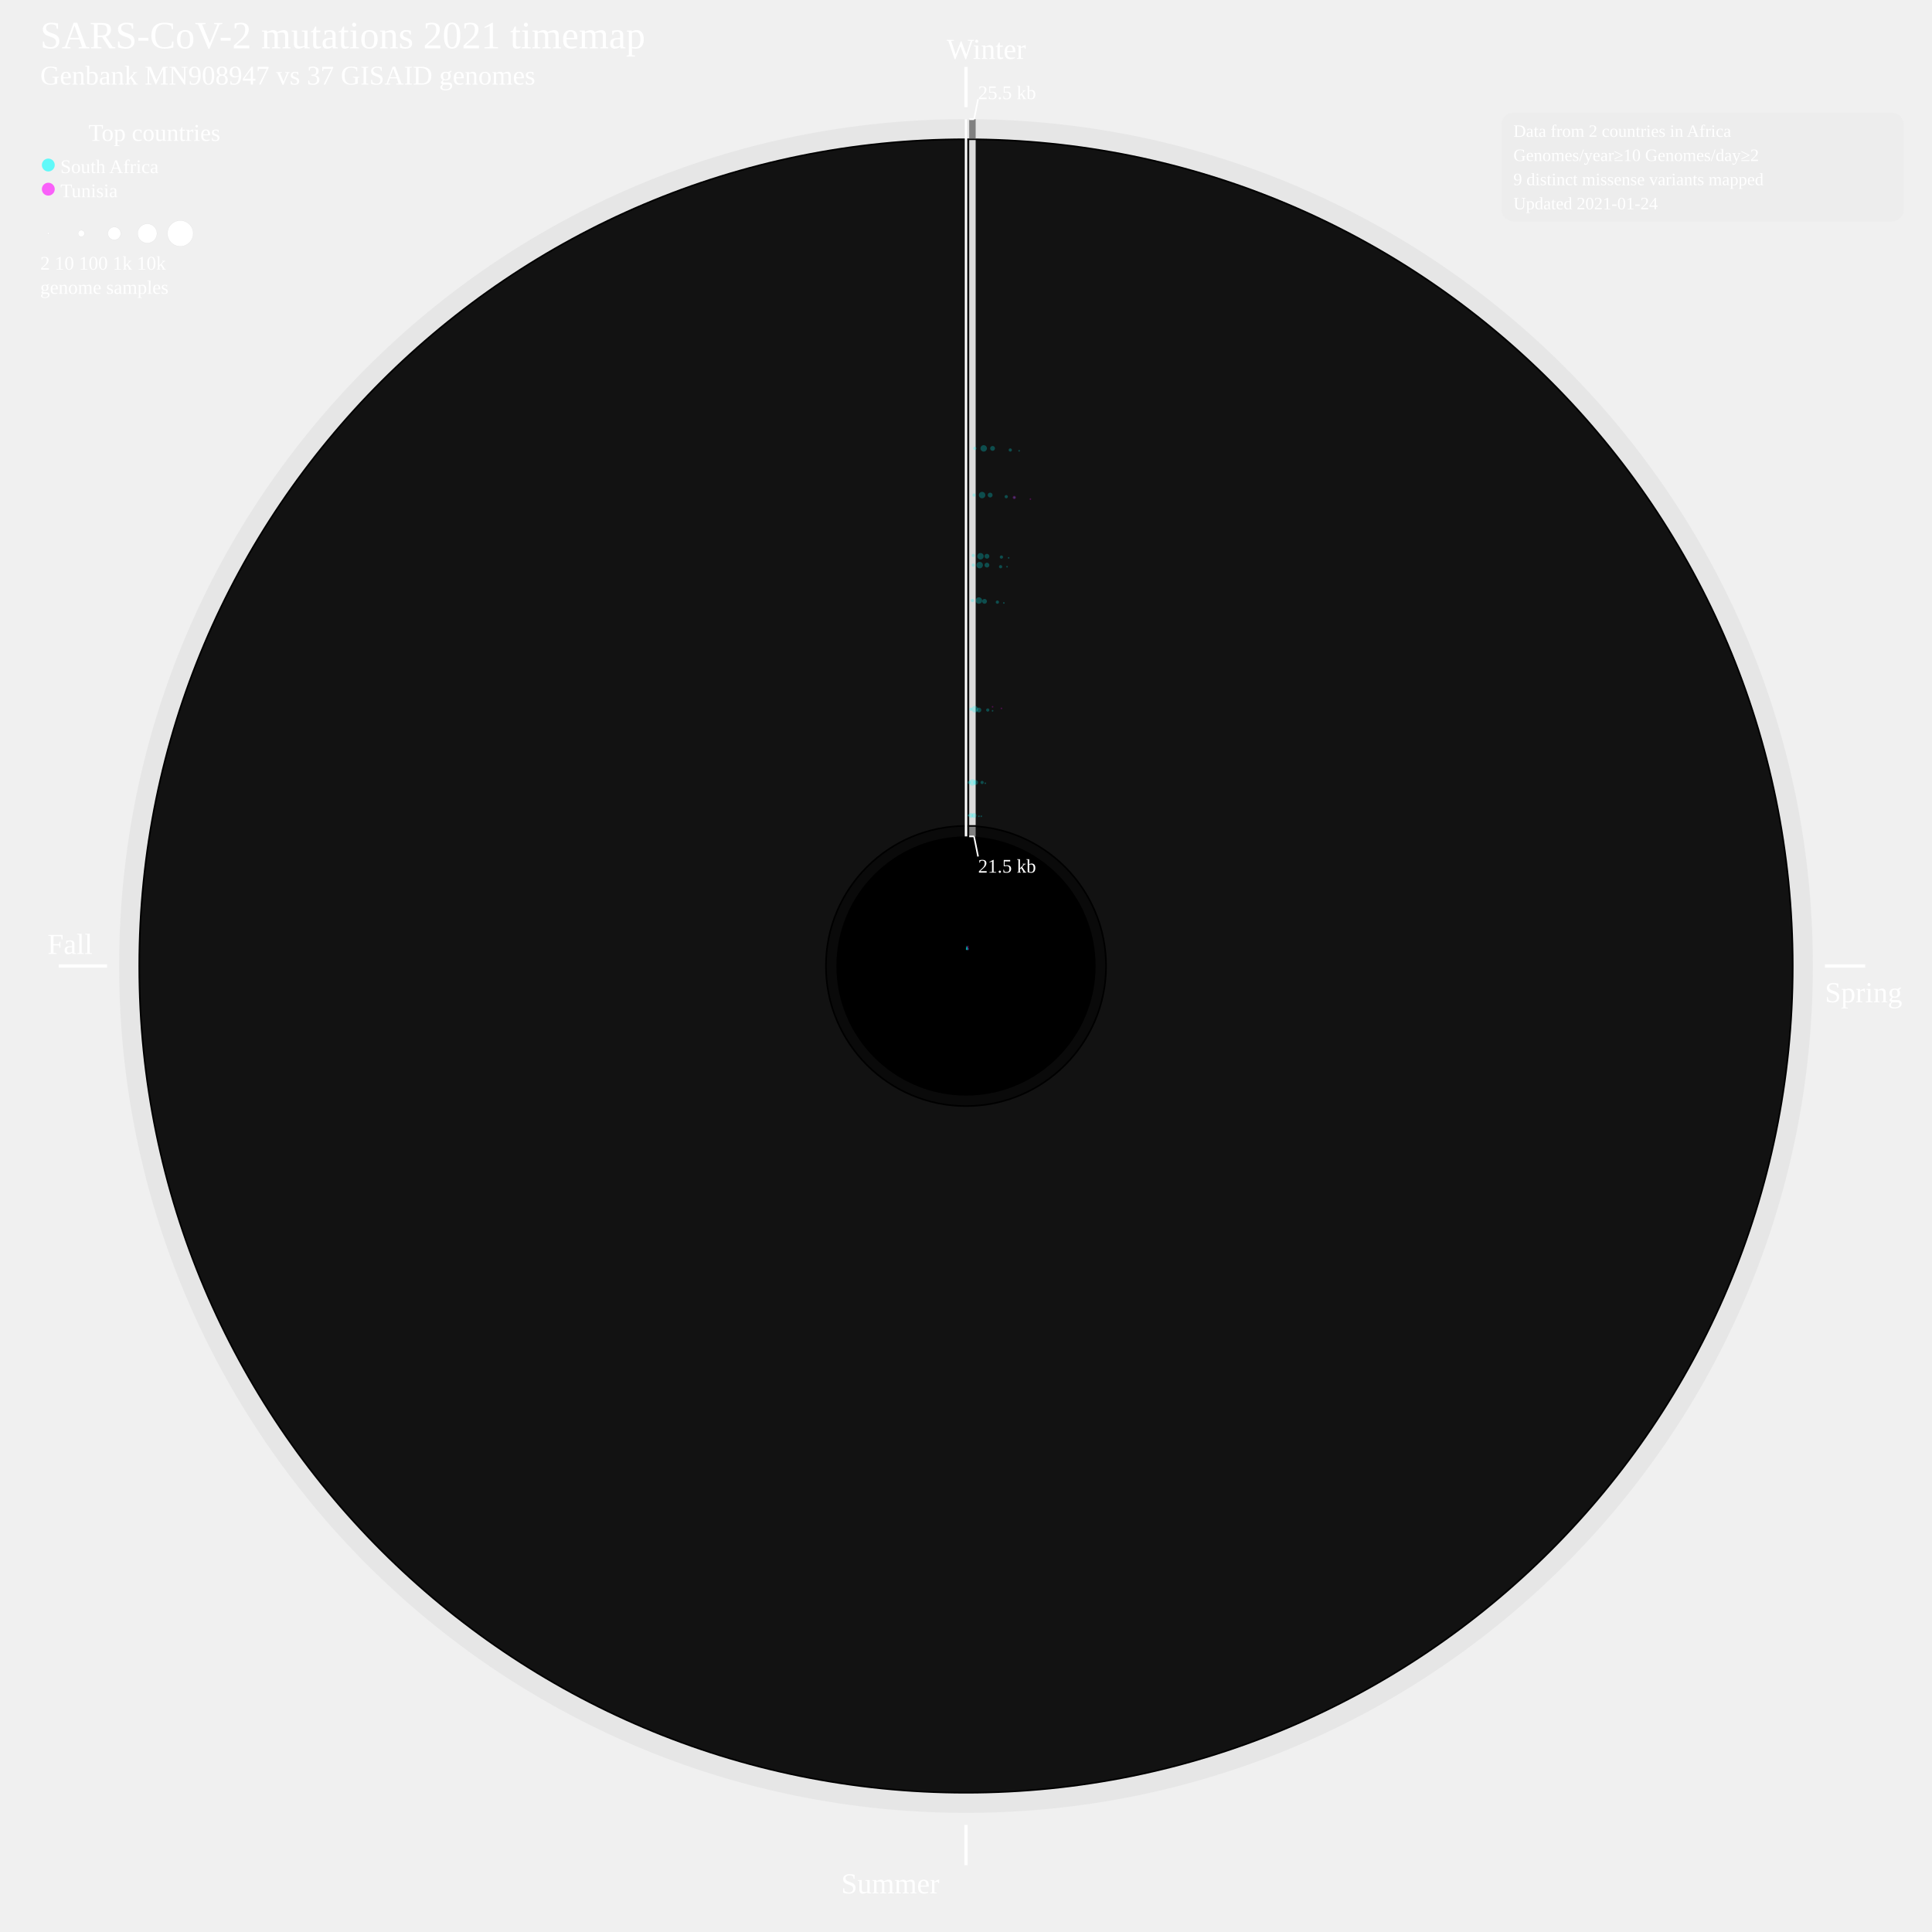
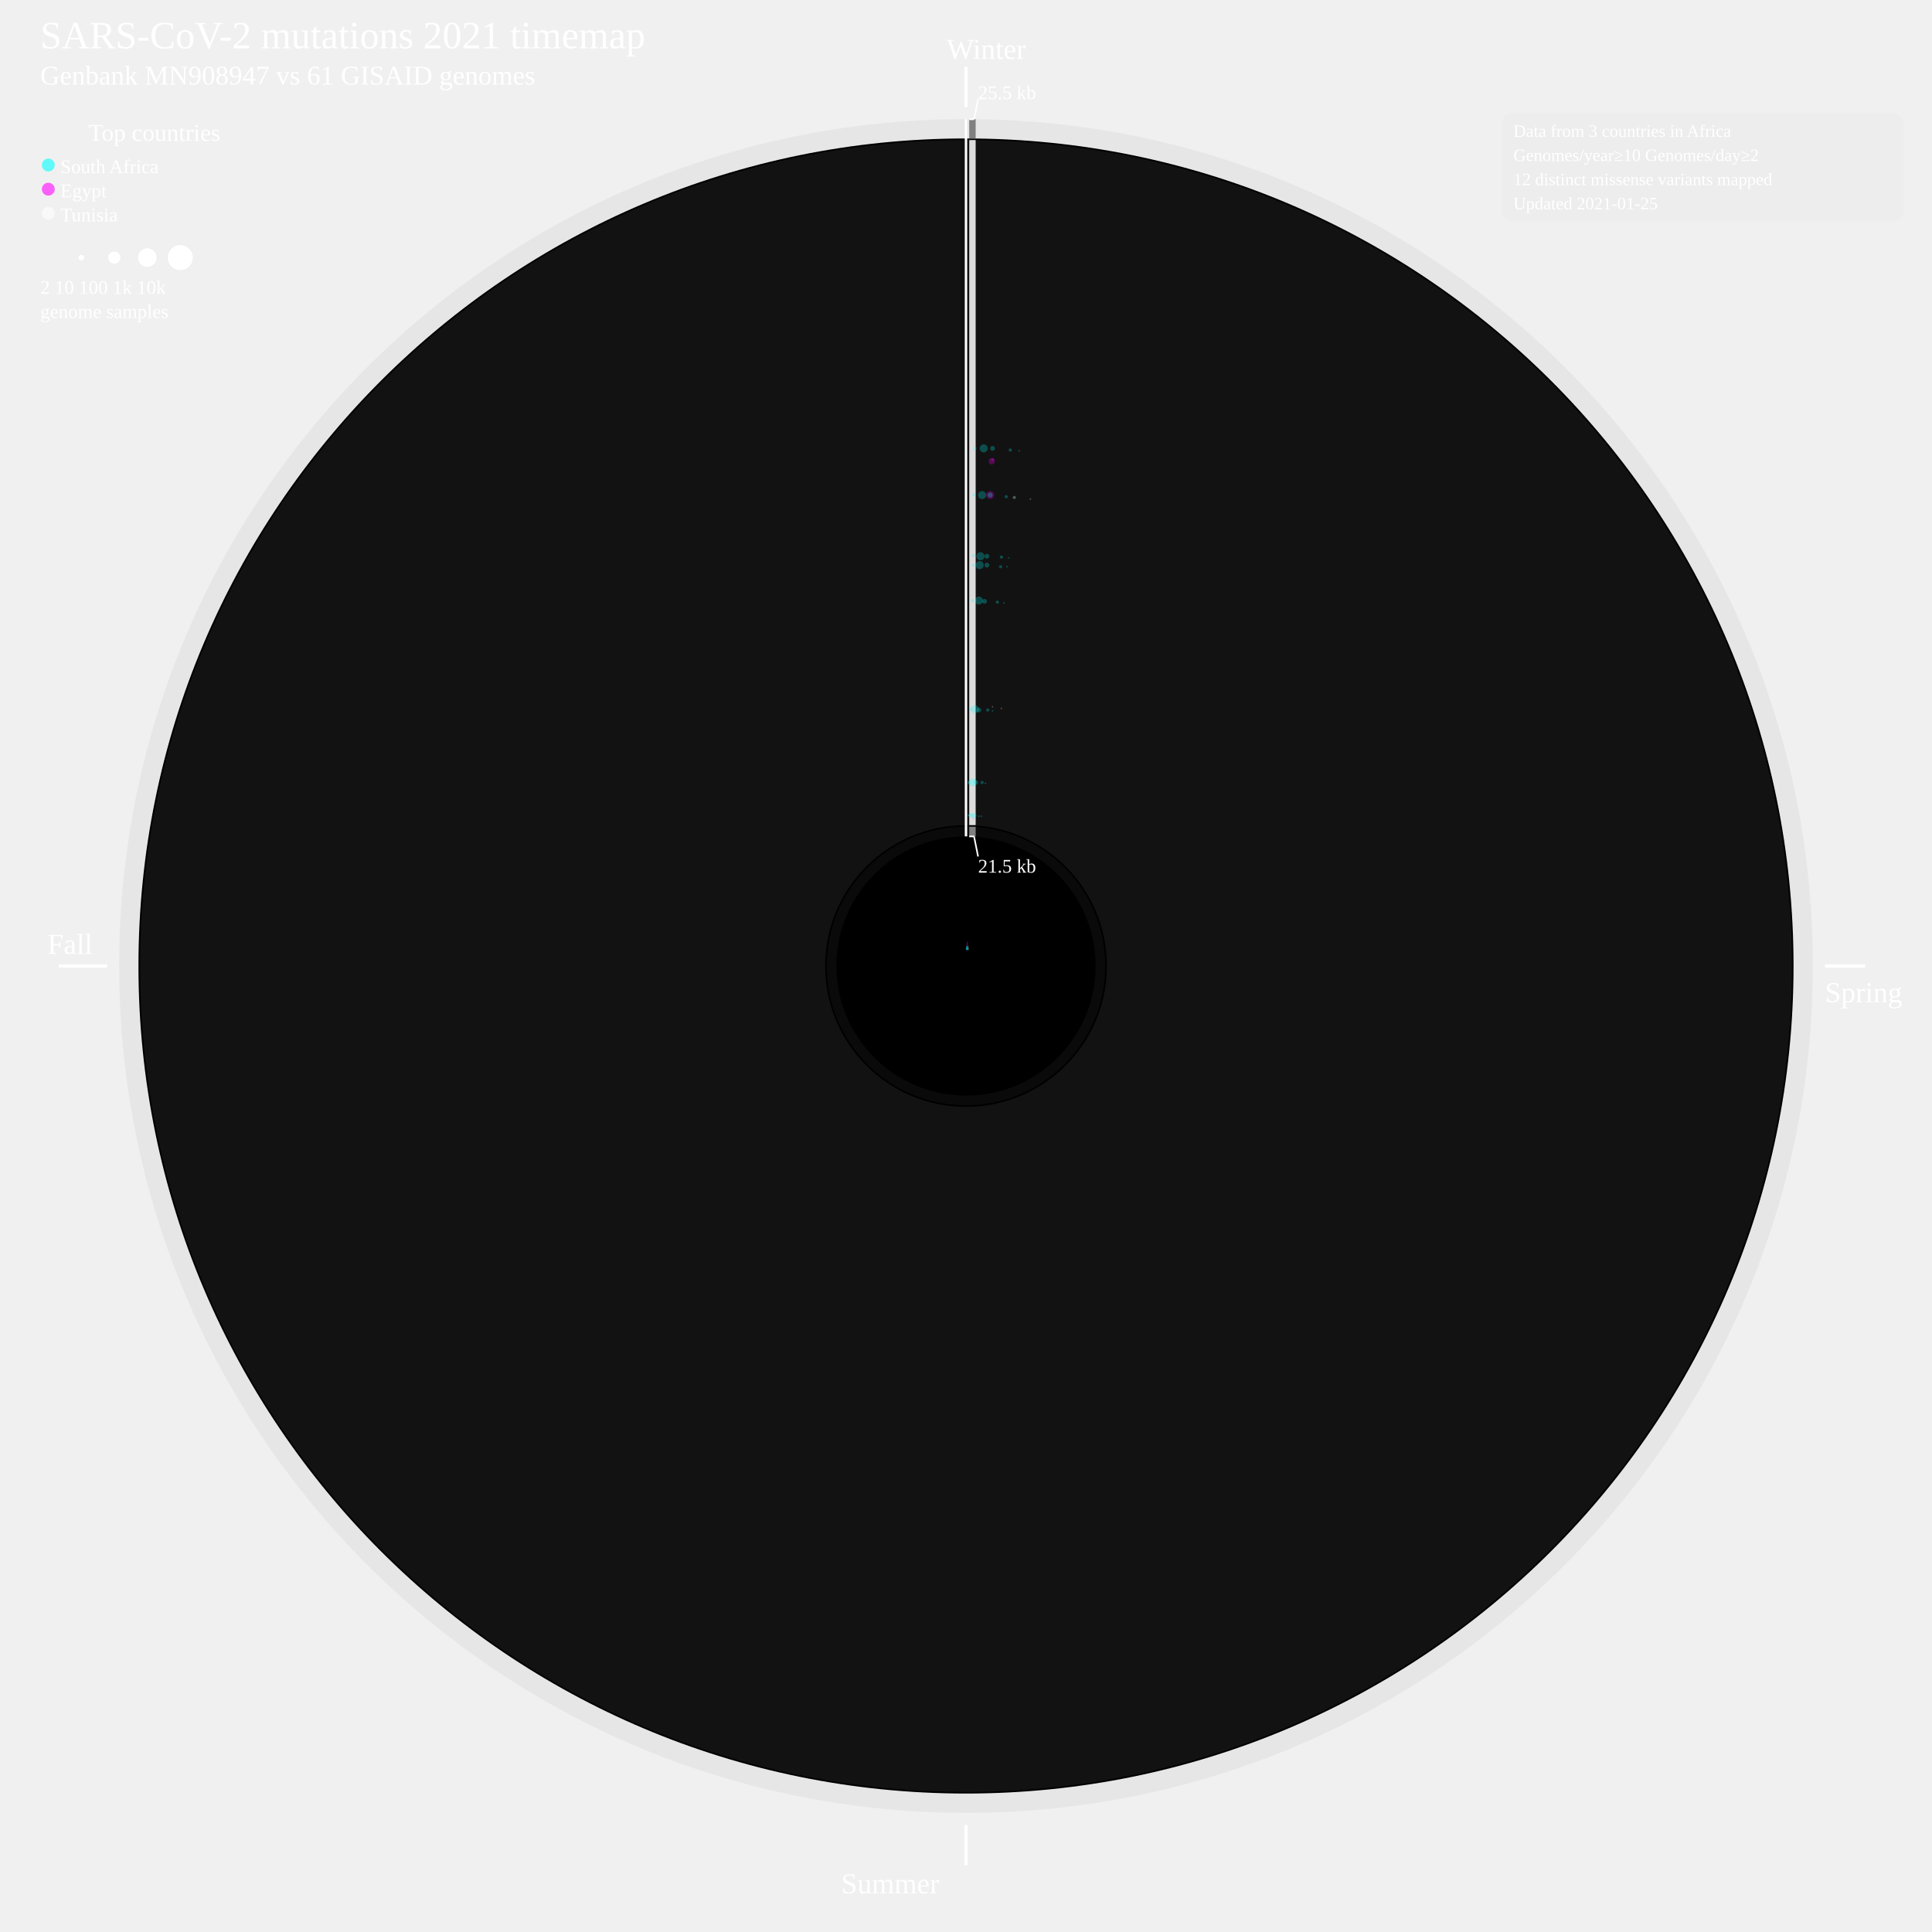
<svg xmlns="http://www.w3.org/2000/svg" width="2400" height="2400" style="background-color:black">
  <defs>
    <style type="text/css">
	.sb {
	stroke-width:0.8;
	stroke-opacity:50%;
	}
	.cv {
	stroke: none;
	fill-opacity:0.25;
	}
	</style>
  </defs>
  <circle cx="1200" cy="1200" r="1052" style="fill:grey;stroke:black;stroke-width:0;fill-opacity:0.085;" />
  <circle cx="1200" cy="1200" r="1028" style="fill:black;stroke:black;stroke-width:0;fill-opacity:1;" />
  <circle cx="1200" cy="1200" r="1026" style="fill:gainsboro;stroke:black;stroke-width:0;fill-opacity:0.085;" />
  <circle cx="1200" cy="1200" r="175" style="fill:black;stroke:black;stroke-width:0;fill-opacity:1;" />
  <circle cx="1200" cy="1200" r="173" style="fill:grey;stroke:black;stroke-width:0;fill-opacity:0.085;" />
  <circle cx="1200" cy="1200" r="161" style="fill:black;stroke:black;stroke-width:0;fill-opacity:1;" />
  <text font-size="4.0em" x="50" y="60" fill="white">SARS-CoV-2 mutations 2021 timemap</text>
-   <text font-size="2.8em" x="50" y="105" fill="white">Genbank MN908947 vs 37 GISAID genomes</text>
+   <text font-size="2.8em" x="50" y="105" fill="white">Genbank MN908947 vs 61 GISAID genomes</text>
  <line x1="1200" y1="83.131" x2="1200" y2="133.131" style="stroke:white;stroke-width:4" />
  <text font-size="3.0em" x="1176" y="73.131" fill="white">Winter</text>
  <line x1="2267" y1="1200" x2="2317" y2="1200" style="stroke:white;stroke-width:4" />
  <text font-size="3.0em" x="2267" y="1245" fill="white">Spring</text>
  <line x1="1200" y1="2267" x2="1200" y2="2317" style="stroke:white;stroke-width:4" />
  <text font-size="3.0em" x="1045" y="2352" fill="white">Summer</text>
  <line x1="133" y1="1200" x2="73" y2="1200" style="stroke:white;stroke-width:4" />
  <text font-size="3.0em" x="59" y="1185" fill="white">Fall</text>
  <g>
    <line x1="1208" y1="1039" x2="1208" y2="1027" style="stroke:grey;stroke-width:8" />
  </g>
  <g>
    <line x1="1208" y1="1025" x2="1208" y2="174" style="stroke:gainsboro;stroke-width:8" />
  </g>
  <g>
    <line x1="1208" y1="172" x2="1208" y2="148" style="stroke:grey;stroke-width:8" />
  </g>
  <line x1="1200" y1="148.131" x2="1200" y2="1039" style="stroke:white;stroke-width:3" />
  <line x1="1204" y1="148.131" x2="1210" y2="148.131" style="stroke:white;stroke-width:2" />
  <line x1="1210" y1="148.131" x2="1215" y2="123.131" style="stroke:white;stroke-width:2" />
  <line x1="1204" y1="1039" x2="1210" y2="1039" style="stroke:white;stroke-width:2" />
  <line x1="1210" y1="1039" x2="1215" y2="1064" style="stroke:white;stroke-width:2" />
  <text font-size="2.0em" x="1215" y="123.131" fill="white">25.5 kb</text>
  <text font-size="2.0em" x="1215" y="1084" fill="white">21.5 kb</text>
  <text font-size="2.5em" x="110" y="175" fill="white">Top countries</text>
  <circle cx="60" cy="205" r="8" style="fill:cyan;stroke:black;stroke-width:0;fill-opacity:0.6;" />
  <text font-size="2.0em" x="75" y="215" fill="white">South Africa</text>
  <circle cx="60" cy="235" r="8" style="fill:fuchsia;stroke:black;stroke-width:0;fill-opacity:0.6;" />
-   <text font-size="2.0em" x="75" y="245" fill="white">Tunisia</text>
-   <circle cx="60" cy="290" r="1.204" style="fill:white;stroke:lightgrey;stroke-width:0.2;" />
-   <circle cx="101" cy="290" r="4" style="fill:white;stroke:lightgrey;stroke-width:0.2;" />
-   <circle cx="142" cy="290" r="8" style="fill:white;stroke:lightgrey;stroke-width:0.2;" />
-   <circle cx="183" cy="290" r="12" style="fill:white;stroke:lightgrey;stroke-width:0.2;" />
-   <circle cx="224" cy="290" r="16" style="fill:white;stroke:lightgrey;stroke-width:0.2;" />
-   <text font-size="2.0em" x="50" y="335" fill="white">2      10        100        1k        10k</text>
-   <text font-size="2.0em" x="50" y="365" fill="white">genome samples</text>
+   <text font-size="2.0em" x="75" y="245" fill="white">Egypt</text>
+   <circle cx="60" cy="265" r="8" style="fill:white;stroke:black;stroke-width:0;fill-opacity:0.6;" />
+   <text font-size="2.0em" x="75" y="275" fill="white">Tunisia</text>
+   <circle cx="60" cy="320" r="1.204" style="fill:white;stroke:lightgrey;stroke-width:0.2;" />
+   <circle cx="101" cy="320" r="4" style="fill:white;stroke:lightgrey;stroke-width:0.2;" />
+   <circle cx="142" cy="320" r="8" style="fill:white;stroke:lightgrey;stroke-width:0.2;" />
+   <circle cx="183" cy="320" r="12" style="fill:white;stroke:lightgrey;stroke-width:0.2;" />
+   <circle cx="224" cy="320" r="16" style="fill:white;stroke:lightgrey;stroke-width:0.2;" />
+   <text font-size="2.0em" x="50" y="365" fill="white">2      10        100        1k        10k</text>
+   <text font-size="2.0em" x="50" y="395" fill="white">genome samples</text>
  <g>
    <line x1="1200.3" y1="1180.0" x2="1200.4" y2="1176.9" style="stroke:cyan;" class="sb" />
  </g>
  <g>
    <circle cx="1203" cy="1013" r="1" style="fill:cyan;" class="cv" />
  </g>
  <g>
    <circle cx="1204" cy="972" r="2" style="fill:cyan;" class="cv" />
  </g>
  <g>
    <circle cx="1206" cy="881" r="2" style="fill:cyan;" class="cv" />
  </g>
  <g>
    <circle cx="1208" cy="746" r="2" style="fill:cyan;" class="cv" />
  </g>
  <g>
    <circle cx="1209" cy="702" r="2" style="fill:cyan;" class="cv" />
  </g>
  <g>
    <circle cx="1209" cy="690" r="2" style="fill:cyan;" class="cv" />
  </g>
  <g>
    <circle cx="1210" cy="615" r="2" style="fill:cyan;" class="cv" />
  </g>
  <g>
    <circle cx="1211" cy="557" r="2" style="fill:cyan;" class="cv" />
  </g>
  <g>
-     <line x1="1200.7" y1="1180.0" x2="1200.9" y2="1174.9" style="stroke:cyan;" class="sb" />
+     <line x1="1200.7" y1="1180.0" x2="1200.9" y2="1174.7" style="stroke:cyan;" class="sb" />
  </g>
  <g>
    <circle cx="1206" cy="1013" r="3" style="fill:cyan;" class="cv" />
  </g>
  <g>
-     <circle cx="1208" cy="972" r="4" style="fill:cyan;" class="cv" />
-   </g>
-   <g>
-     <circle cx="1211" cy="881" r="4" style="fill:cyan;" class="cv" />
-   </g>
-   <g>
-     <circle cx="1216" cy="746" r="4" style="fill:cyan;" class="cv" />
-   </g>
-   <g>
-     <circle cx="1217" cy="702" r="4" style="fill:cyan;" class="cv" />
-   </g>
-   <g>
-     <circle cx="1218" cy="691" r="4" style="fill:cyan;" class="cv" />
-   </g>
-   <g>
-     <circle cx="1220" cy="615" r="4" style="fill:cyan;" class="cv" />
-   </g>
-   <g>
-     <circle cx="1222" cy="557" r="4" style="fill:cyan;" class="cv" />
+     <circle cx="1208" cy="972" r="5" style="fill:cyan;" class="cv" />
+   </g>
+   <g>
+     <circle cx="1211" cy="881" r="5" style="fill:cyan;" class="cv" />
+   </g>
+   <g>
+     <circle cx="1216" cy="746" r="5" style="fill:cyan;" class="cv" />
+   </g>
+   <g>
+     <circle cx="1217" cy="702" r="5" style="fill:cyan;" class="cv" />
+   </g>
+   <g>
+     <circle cx="1218" cy="691" r="5" style="fill:cyan;" class="cv" />
+   </g>
+   <g>
+     <circle cx="1220" cy="615" r="5" style="fill:cyan;" class="cv" />
+   </g>
+   <g>
+     <circle cx="1222" cy="557" r="5" style="fill:cyan;" class="cv" />
  </g>
  <g>
    <line x1="1201.0" y1="1180.0" x2="1201.2" y2="1176.0" style="stroke:cyan;" class="sb" />
  </g>
  <g>
+     <line x1="1201.2" y1="1176.0" x2="1201.6" y2="1169.8" style="stroke:fuchsia;" class="sb" />
+   </g>
+   <g>
+     <circle cx="1209" cy="1017" r="1" style="fill:fuchsia;" class="cv" />
+   </g>
+   <g>
    <circle cx="1210" cy="1013" r="3" style="fill:cyan;" class="cv" />
  </g>
  <g>
    <circle cx="1212" cy="972" r="3" style="fill:cyan;" class="cv" />
  </g>
  <g>
    <circle cx="1216" cy="882" r="3" style="fill:cyan;" class="cv" />
  </g>
  <g>
    <circle cx="1223" cy="747" r="3" style="fill:cyan;" class="cv" />
  </g>
  <g>
    <circle cx="1226" cy="702" r="3" style="fill:cyan;" class="cv" />
  </g>
  <g>
    <circle cx="1226" cy="691" r="3" style="fill:cyan;" class="cv" />
  </g>
  <g>
+     <circle cx="1230" cy="615" r="5" style="fill:fuchsia;" class="cv" />
+   </g>
+   <g>
    <circle cx="1230" cy="615" r="3" style="fill:cyan;" class="cv" />
  </g>
  <g>
+     <circle cx="1232" cy="573" r="4" style="fill:fuchsia;" class="cv" />
+   </g>
+   <g>
+     <circle cx="1233" cy="571" r="2" style="fill:fuchsia;" class="cv" />
+   </g>
+   <g>
    <circle cx="1233" cy="557" r="3" style="fill:cyan;" class="cv" />
  </g>
  <g>
    <line x1="1201.7" y1="1180.1" x2="1202.0" y2="1176.9" style="stroke:cyan;" class="sb" />
  </g>
  <g>
    <circle cx="1216" cy="1014" r="1" style="fill:cyan;" class="cv" />
  </g>
  <g>
    <circle cx="1220" cy="972" r="2" style="fill:cyan;" class="cv" />
  </g>
  <g>
    <circle cx="1227" cy="882" r="2" style="fill:cyan;" class="cv" />
  </g>
  <g>
    <circle cx="1239" cy="748" r="2" style="fill:cyan;" class="cv" />
  </g>
  <g>
    <circle cx="1243" cy="704" r="2" style="fill:cyan;" class="cv" />
  </g>
  <g>
    <circle cx="1244" cy="692" r="2" style="fill:cyan;" class="cv" />
  </g>
  <g>
    <circle cx="1250" cy="617" r="2" style="fill:cyan;" class="cv" />
  </g>
  <g>
    <circle cx="1255" cy="559" r="2" style="fill:cyan;" class="cv" />
  </g>
  <g>
    <line x1="1202.1" y1="1180.1" x2="1202.3" y2="1178.0" style="stroke:cyan;" class="sb" />
  </g>
  <g>
-     <line x1="1202.3" y1="1178.0" x2="1202.6" y2="1174.8" style="stroke:fuchsia;" class="sb" />
+     <line x1="1202.3" y1="1178.0" x2="1202.6" y2="1174.8" style="stroke:white;" class="sb" />
  </g>
  <g>
    <circle cx="1219" cy="1014" r="1" style="fill:cyan;" class="cv" />
  </g>
  <g>
    <circle cx="1224" cy="973" r="1" style="fill:cyan;" class="cv" />
  </g>
  <g>
    <circle cx="1233" cy="883" r="1" style="fill:cyan;" class="cv" />
  </g>
  <g>
-     <circle cx="1233" cy="878" r="1" style="fill:fuchsia;" class="cv" />
+     <circle cx="1233" cy="878" r="1" style="fill:white;" class="cv" />
  </g>
  <g>
    <circle cx="1247" cy="749" r="1" style="fill:cyan;" class="cv" />
  </g>
  <g>
    <circle cx="1251" cy="704" r="1" style="fill:cyan;" class="cv" />
  </g>
  <g>
    <circle cx="1253" cy="693" r="1" style="fill:cyan;" class="cv" />
  </g>
  <g>
-     <circle cx="1260" cy="618" r="2" style="fill:fuchsia;" class="cv" />
+     <circle cx="1260" cy="618" r="2" style="fill:white;" class="cv" />
  </g>
  <g>
    <circle cx="1260" cy="618" r="1" style="fill:cyan;" class="cv" />
  </g>
  <g>
    <circle cx="1266" cy="560" r="1" style="fill:cyan;" class="cv" />
  </g>
  <g>
-     <line x1="1202.7" y1="1180.2" x2="1203.0" y2="1178.1" style="stroke:fuchsia;" class="sb" />
-   </g>
-   <g>
-     <circle cx="1244" cy="880" r="1" style="fill:fuchsia;" class="cv" />
-   </g>
-   <g>
-     <circle cx="1280" cy="620" r="1" style="fill:fuchsia;" class="cv" />
+     <line x1="1202.7" y1="1180.2" x2="1203.0" y2="1178.1" style="stroke:white;" class="sb" />
+   </g>
+   <g>
+     <circle cx="1244" cy="880" r="1" style="fill:white;" class="cv" />
+   </g>
+   <g>
+     <circle cx="1280" cy="620" r="1" style="fill:white;" class="cv" />
  </g>
  <rect x="1865" y="140" width="500" height="135" rx="15" style="fill:gainsboro;stroke-width:0;fill-opacity:0.15;" />
-   <text font-size="1.8em" x="1880" y="170" fill="white">Data from 2 countries in Africa</text>
+   <text font-size="1.8em" x="1880" y="170" fill="white">Data from 3 countries in Africa</text>
  <text font-size="1.8em" x="1880" y="200" fill="white">Genomes/year≥10  Genomes/day≥2</text>
-   <text font-size="1.8em" x="1880" y="230" fill="white">9 distinct missense variants mapped</text>
-   <text font-size="1.8em" x="1880" y="260" fill="white">Updated 2021-01-24</text>
+   <text font-size="1.8em" x="1880" y="230" fill="white">12 distinct missense variants mapped</text>
+   <text font-size="1.8em" x="1880" y="260" fill="white">Updated 2021-01-25</text>
</svg>
